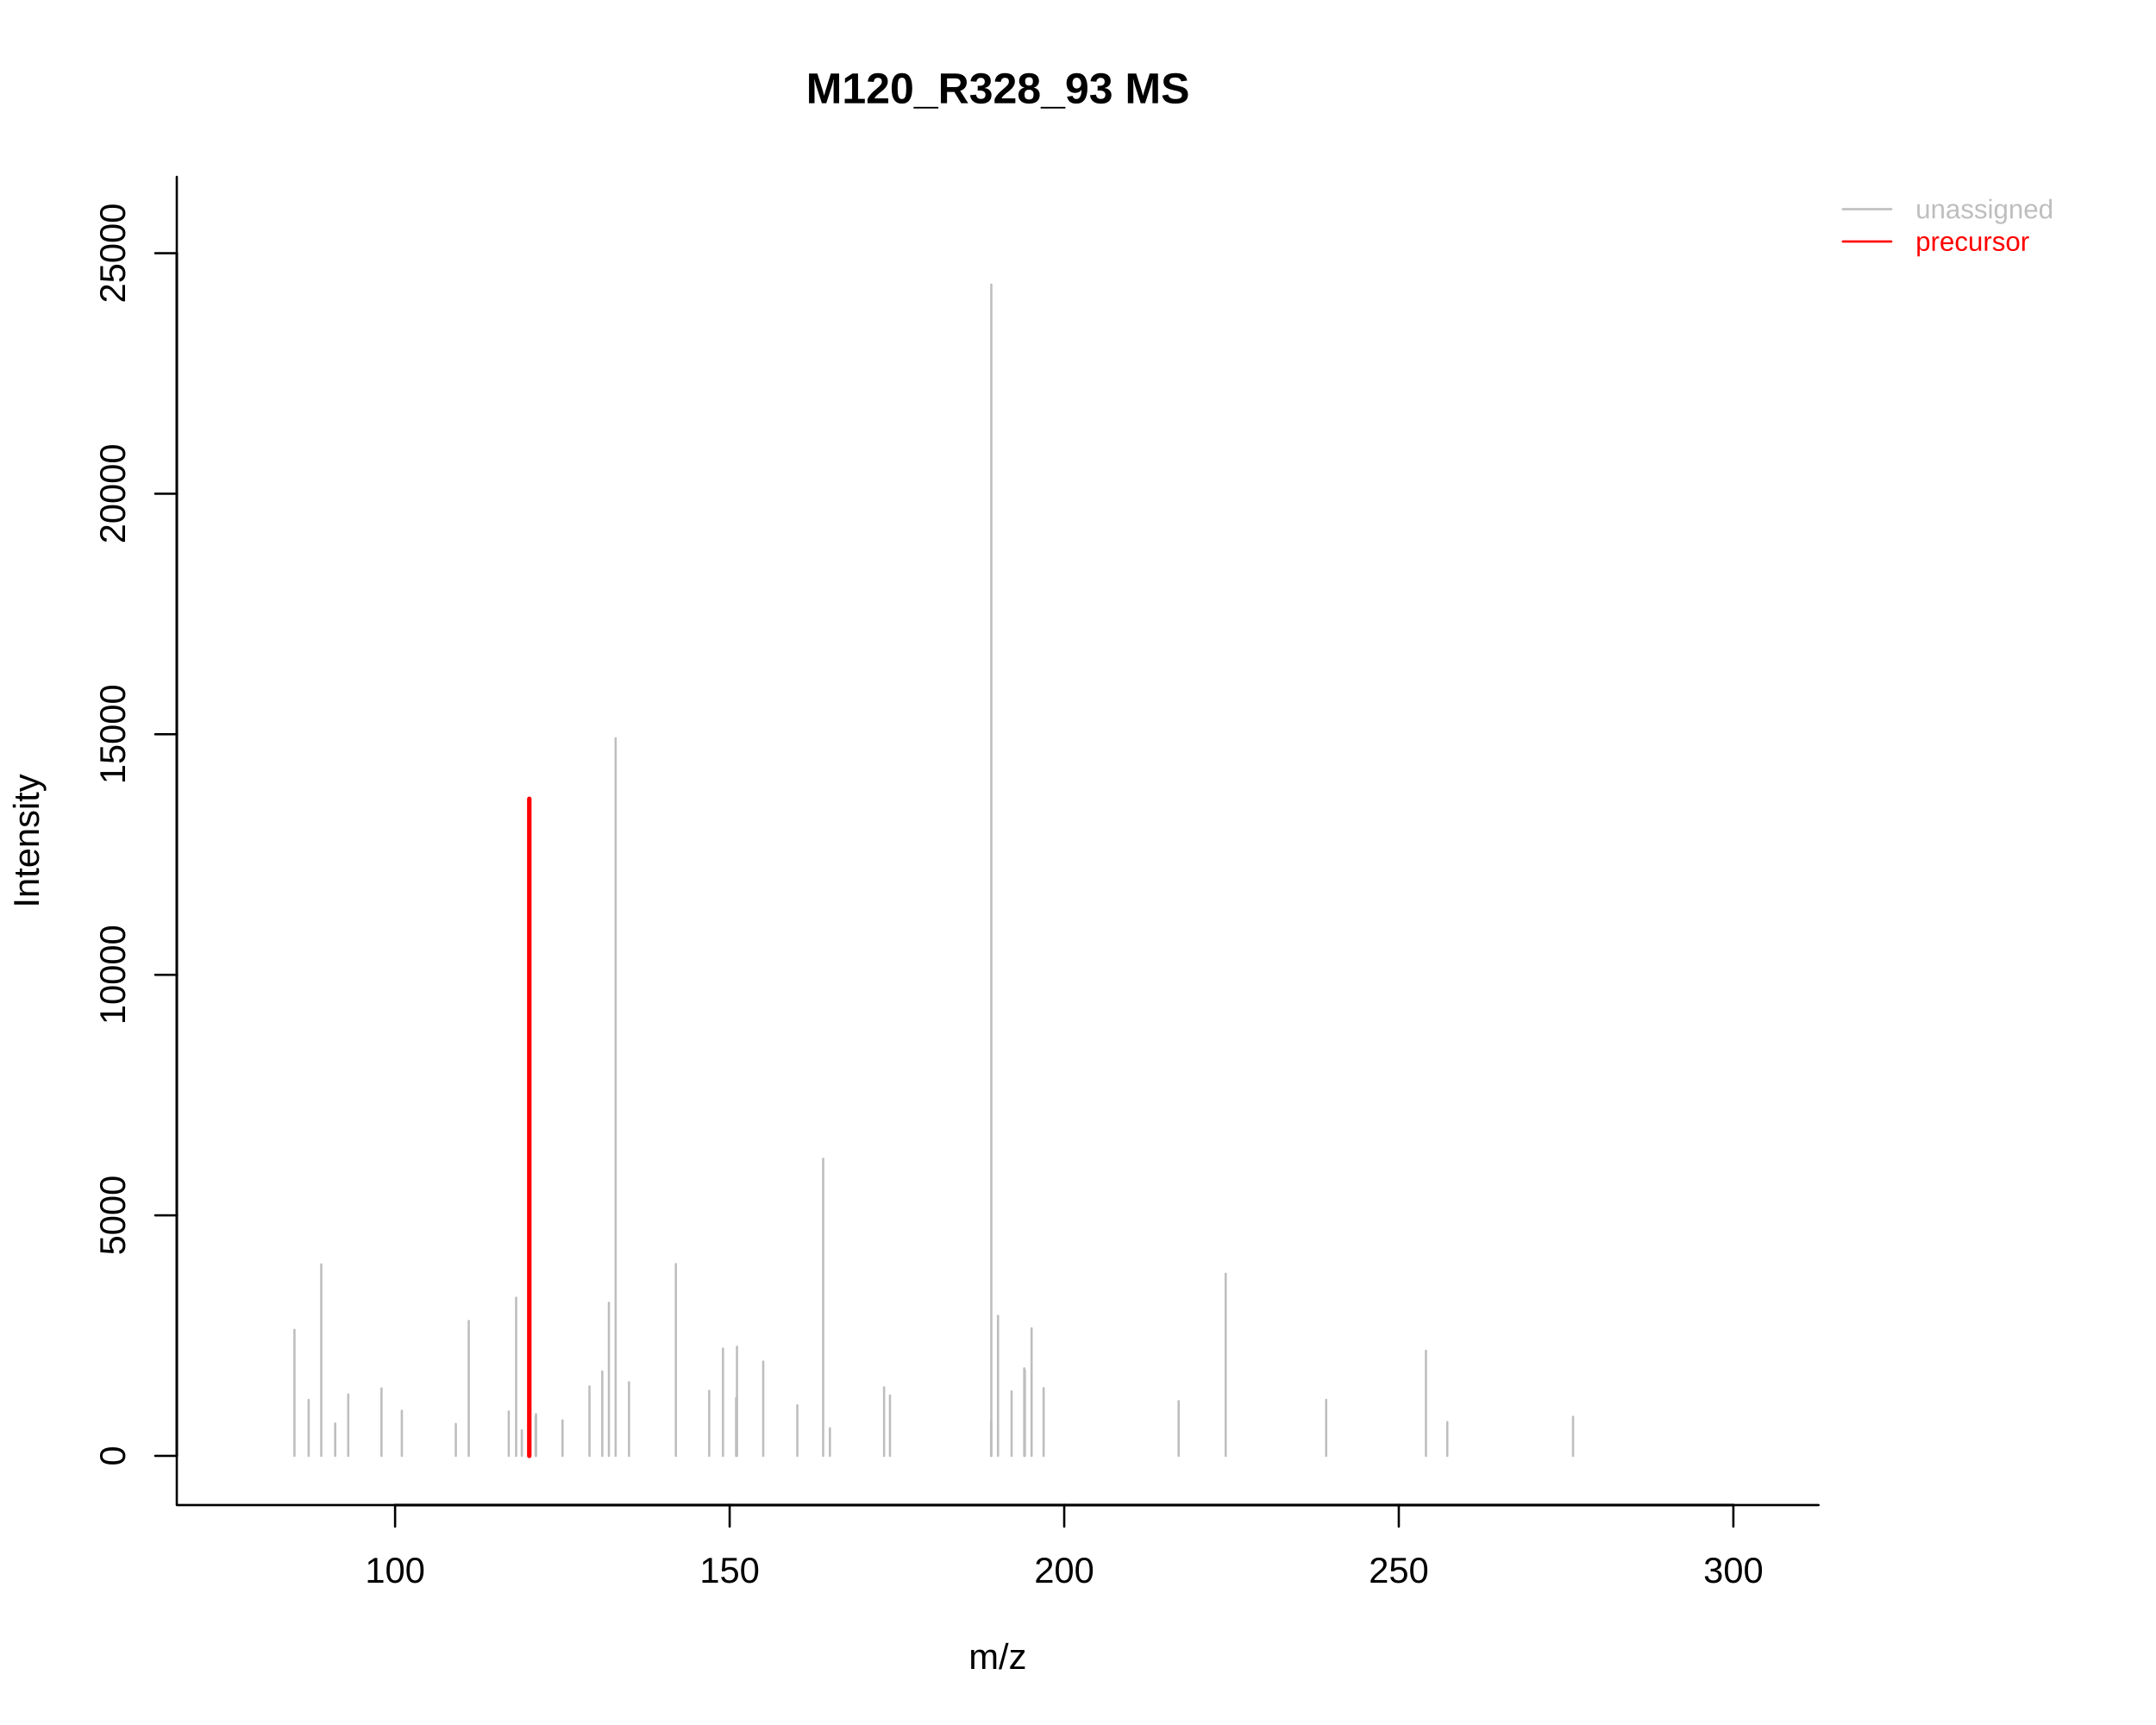
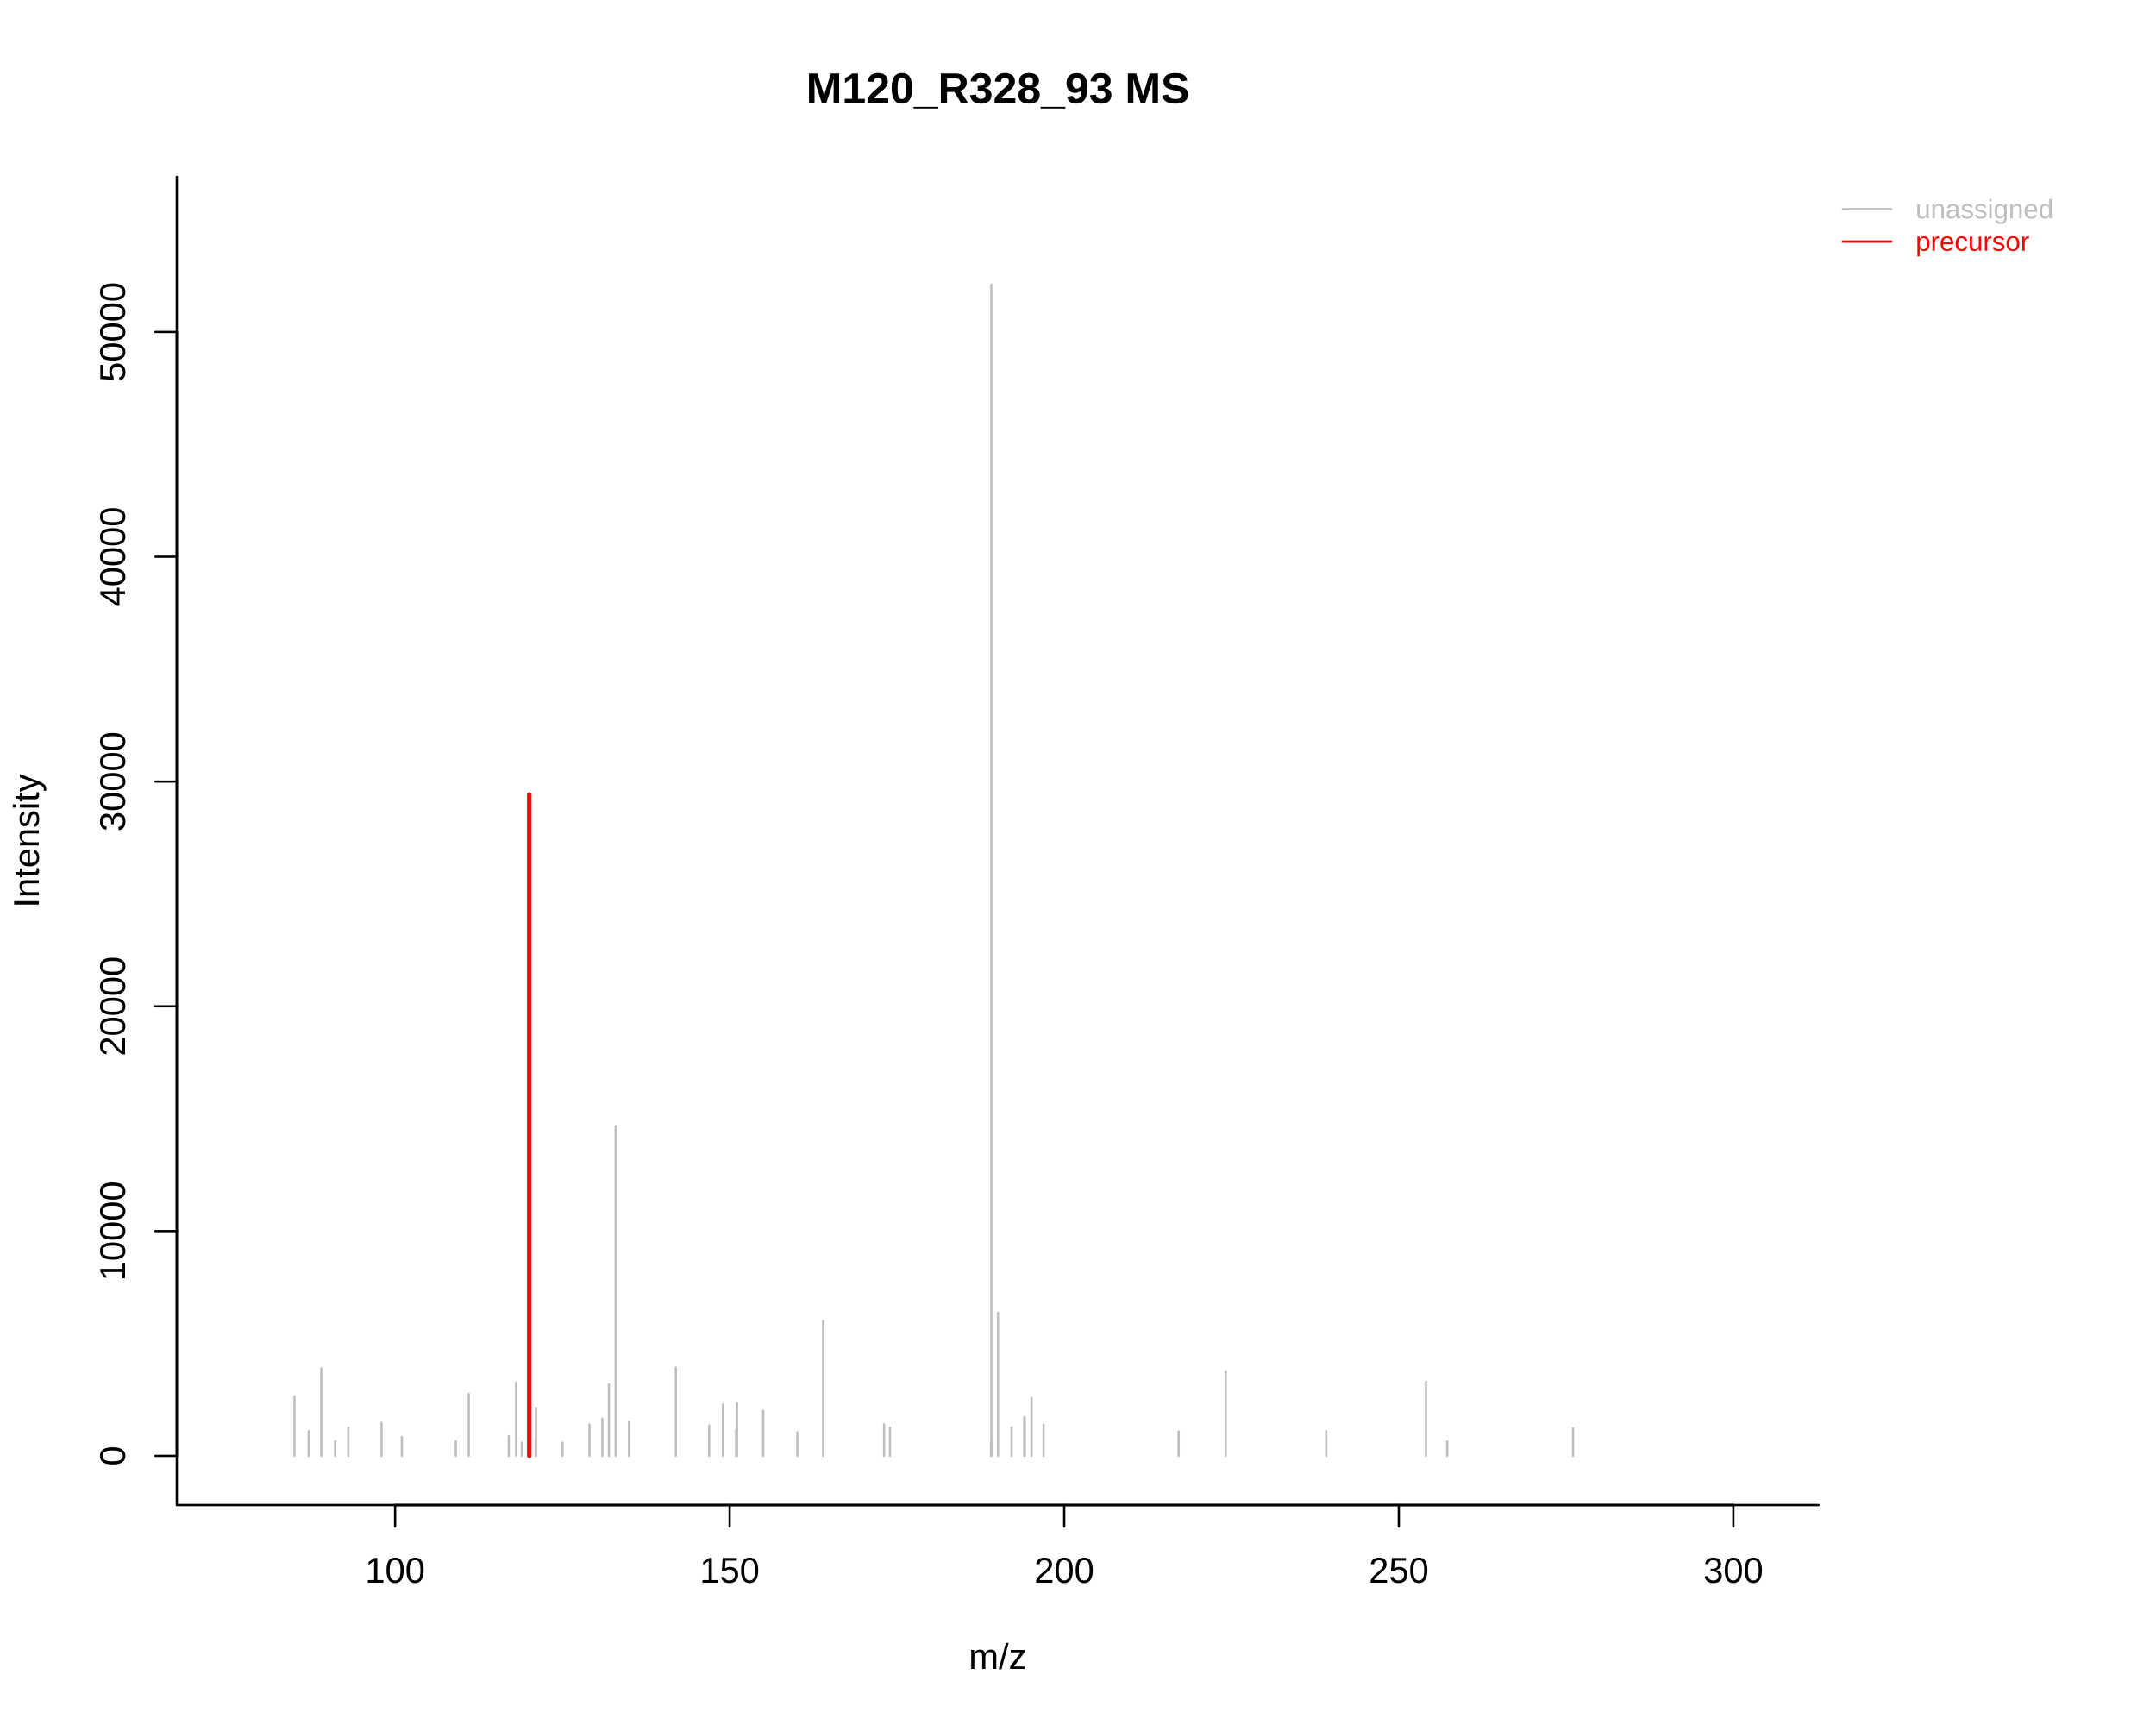
<svg xmlns="http://www.w3.org/2000/svg" viewBox="0 0 720.00 576.00">
  <defs>
    <style type="text/css">
    line, polyline, polygon, path, rect, circle {
      fill: none;
      stroke: #000000;
      stroke-linecap: round;
      stroke-linejoin: round;
      stroke-miterlimit: 10.00;
    }
  </style>
  </defs>
  <rect width="100%" height="100%" style="stroke: none; fill: #FFFFFF;" />
  <line x1="131.94" y1="502.56" x2="578.86" y2="502.56" style="stroke-width: 0.75;" />
  <line x1="131.94" y1="502.56" x2="131.94" y2="509.76" style="stroke-width: 0.75;" />
  <line x1="243.67" y1="502.56" x2="243.67" y2="509.76" style="stroke-width: 0.75;" />
  <line x1="355.40" y1="502.56" x2="355.40" y2="509.76" style="stroke-width: 0.75;" />
  <line x1="467.13" y1="502.56" x2="467.13" y2="509.76" style="stroke-width: 0.75;" />
  <line x1="578.86" y1="502.56" x2="578.86" y2="509.76" style="stroke-width: 0.75;" />
  <text x="121.93" y="528.48" style="font-size: 12.00px; font-family: Liberation Sans;" textLength="20.02px" lengthAdjust="spacingAndGlyphs">100</text>
  <text x="233.66" y="528.48" style="font-size: 12.00px; font-family: Liberation Sans;" textLength="20.02px" lengthAdjust="spacingAndGlyphs">150</text>
  <text x="345.39" y="528.48" style="font-size: 12.00px; font-family: Liberation Sans;" textLength="20.02px" lengthAdjust="spacingAndGlyphs">200</text>
  <text x="457.12" y="528.48" style="font-size: 12.00px; font-family: Liberation Sans;" textLength="20.02px" lengthAdjust="spacingAndGlyphs">250</text>
  <text x="568.85" y="528.48" style="font-size: 12.00px; font-family: Liberation Sans;" textLength="20.02px" lengthAdjust="spacingAndGlyphs">300</text>
-   <line x1="59.04" y1="486.13" x2="59.04" y2="84.55" style="stroke-width: 0.75;" />
+   <line x1="59.04" y1="486.13" x2="59.04" y2="110.86" style="stroke-width: 0.75;" />
  <line x1="59.04" y1="486.13" x2="51.84" y2="486.13" style="stroke-width: 0.75;" />
-   <line x1="59.04" y1="405.82" x2="51.84" y2="405.82" style="stroke-width: 0.75;" />
-   <line x1="59.04" y1="325.50" x2="51.84" y2="325.50" style="stroke-width: 0.75;" />
-   <line x1="59.04" y1="245.18" x2="51.84" y2="245.18" style="stroke-width: 0.75;" />
-   <line x1="59.04" y1="164.86" x2="51.84" y2="164.86" style="stroke-width: 0.75;" />
-   <line x1="59.04" y1="84.55" x2="51.84" y2="84.55" style="stroke-width: 0.75;" />
+   <line x1="59.04" y1="411.08" x2="51.84" y2="411.08" style="stroke-width: 0.75;" />
+   <line x1="59.04" y1="336.02" x2="51.84" y2="336.02" style="stroke-width: 0.75;" />
+   <line x1="59.04" y1="260.97" x2="51.84" y2="260.97" style="stroke-width: 0.75;" />
+   <line x1="59.04" y1="185.91" x2="51.84" y2="185.91" style="stroke-width: 0.75;" />
+   <line x1="59.04" y1="110.86" x2="51.84" y2="110.86" style="stroke-width: 0.75;" />
  <text transform="translate(41.76,489.47) rotate(-90)" style="font-size: 12.00px; font-family: Liberation Sans;" textLength="6.67px" lengthAdjust="spacingAndGlyphs">0</text>
-   <text transform="translate(41.76,419.16) rotate(-90)" style="font-size: 12.00px; font-family: Liberation Sans;" textLength="26.69px" lengthAdjust="spacingAndGlyphs">5000</text>
-   <text transform="translate(41.76,342.18) rotate(-90)" style="font-size: 12.00px; font-family: Liberation Sans;" textLength="33.36px" lengthAdjust="spacingAndGlyphs">10000</text>
-   <text transform="translate(41.76,261.86) rotate(-90)" style="font-size: 12.00px; font-family: Liberation Sans;" textLength="33.36px" lengthAdjust="spacingAndGlyphs">15000</text>
-   <text transform="translate(41.76,181.54) rotate(-90)" style="font-size: 12.00px; font-family: Liberation Sans;" textLength="33.36px" lengthAdjust="spacingAndGlyphs">20000</text>
-   <text transform="translate(41.76,101.23) rotate(-90)" style="font-size: 12.00px; font-family: Liberation Sans;" textLength="33.36px" lengthAdjust="spacingAndGlyphs">25000</text>
+   <text transform="translate(41.76,427.76) rotate(-90)" style="font-size: 12.00px; font-family: Liberation Sans;" textLength="33.36px" lengthAdjust="spacingAndGlyphs">10000</text>
+   <text transform="translate(41.76,352.70) rotate(-90)" style="font-size: 12.00px; font-family: Liberation Sans;" textLength="33.36px" lengthAdjust="spacingAndGlyphs">20000</text>
+   <text transform="translate(41.76,277.65) rotate(-90)" style="font-size: 12.00px; font-family: Liberation Sans;" textLength="33.36px" lengthAdjust="spacingAndGlyphs">30000</text>
+   <text transform="translate(41.76,202.59) rotate(-90)" style="font-size: 12.00px; font-family: Liberation Sans;" textLength="33.36px" lengthAdjust="spacingAndGlyphs">40000</text>
+   <text transform="translate(41.76,127.54) rotate(-90)" style="font-size: 12.00px; font-family: Liberation Sans;" textLength="33.36px" lengthAdjust="spacingAndGlyphs">50000</text>
  <polyline points="59.04,59.04 59.04,502.56 607.31,502.56 " style="stroke-width: 0.75;" />
  <defs>
    <clipPath id="cpMC4wMHw2MzcuNTV8NTc2LjAwfDAuMDA=">
      <rect x="0.00" y="0.00" width="637.55" height="576.00" />
    </clipPath>
  </defs>
  <g clip-path="url(#cpMC4wMHw2MzcuNTV8NTc2LjAwfDAuMDA=)">
    <text x="269.20" y="34.47" style="font-size: 14.40px; font-weight: bold; font-family: Liberation Sans;" textLength="127.95px" lengthAdjust="spacingAndGlyphs">M120_R328_93 MS</text>
  </g>
  <g clip-path="url(#cpMC4wMHw2MzcuNTV8NTc2LjAwfDAuMDA=)">
    <text x="323.51" y="557.28" style="font-size: 12.00px; font-family: Liberation Sans;" textLength="19.33px" lengthAdjust="spacingAndGlyphs">m/z</text>
  </g>
  <g clip-path="url(#cpMC4wMHw2MzcuNTV8NTc2LjAwfDAuMDA=)">
    <text transform="translate(12.96,303.14) rotate(-90)" style="font-size: 12.00px; font-family: Liberation Sans;" textLength="44.67px" lengthAdjust="spacingAndGlyphs">Intensity</text>
  </g>
  <defs>
    <clipPath id="cpNTkuMDR8NjA3LjMxfDUwMi41Nnw1OS4wNA==">
      <rect x="59.04" y="59.04" width="548.27" height="443.52" />
    </clipPath>
  </defs>
-   <line x1="98.33" y1="486.13" x2="98.33" y2="444.05" style="stroke-width: 0.75; stroke: #BEBEBE;" clip-path="url(#cpNTkuMDR8NjA3LjMxfDUwMi41Nnw1OS4wNA==)" />
-   <line x1="103.07" y1="486.13" x2="103.07" y2="467.46" style="stroke-width: 0.75; stroke: #BEBEBE;" clip-path="url(#cpNTkuMDR8NjA3LjMxfDUwMi41Nnw1OS4wNA==)" />
-   <line x1="107.29" y1="486.13" x2="107.29" y2="422.20" style="stroke-width: 0.75; stroke: #BEBEBE;" clip-path="url(#cpNTkuMDR8NjA3LjMxfDUwMi41Nnw1OS4wNA==)" />
-   <line x1="111.95" y1="486.13" x2="111.95" y2="475.32" style="stroke-width: 0.75; stroke: #BEBEBE;" clip-path="url(#cpNTkuMDR8NjA3LjMxfDUwMi41Nnw1OS4wNA==)" />
-   <line x1="116.30" y1="486.13" x2="116.30" y2="465.65" style="stroke-width: 0.75; stroke: #BEBEBE;" clip-path="url(#cpNTkuMDR8NjA3LjMxfDUwMi41Nnw1OS4wNA==)" />
-   <line x1="127.40" y1="486.13" x2="127.40" y2="463.59" style="stroke-width: 0.75; stroke: #BEBEBE;" clip-path="url(#cpNTkuMDR8NjA3LjMxfDUwMi41Nnw1OS4wNA==)" />
-   <line x1="134.19" y1="486.13" x2="134.19" y2="471.06" style="stroke-width: 0.75; stroke: #BEBEBE;" clip-path="url(#cpNTkuMDR8NjA3LjMxfDUwMi41Nnw1OS4wNA==)" />
-   <line x1="152.22" y1="486.13" x2="152.22" y2="475.46" style="stroke-width: 0.75; stroke: #BEBEBE;" clip-path="url(#cpNTkuMDR8NjA3LjMxfDUwMi41Nnw1OS4wNA==)" />
-   <line x1="156.54" y1="486.13" x2="156.54" y2="441.09" style="stroke-width: 0.75; stroke: #BEBEBE;" clip-path="url(#cpNTkuMDR8NjA3LjMxfDUwMi41Nnw1OS4wNA==)" />
-   <line x1="169.90" y1="486.13" x2="169.90" y2="471.31" style="stroke-width: 0.75; stroke: #BEBEBE;" clip-path="url(#cpNTkuMDR8NjA3LjMxfDUwMi41Nnw1OS4wNA==)" />
-   <line x1="172.36" y1="486.13" x2="172.36" y2="433.34" style="stroke-width: 0.75; stroke: #BEBEBE;" clip-path="url(#cpNTkuMDR8NjA3LjMxfDUwMi41Nnw1OS4wNA==)" />
-   <line x1="174.27" y1="486.13" x2="174.27" y2="477.59" style="stroke-width: 0.75; stroke: #BEBEBE;" clip-path="url(#cpNTkuMDR8NjA3LjMxfDUwMi41Nnw1OS4wNA==)" />
-   <line x1="176.76" y1="486.13" x2="176.76" y2="266.75" style="stroke-width: 1.50; stroke: #FF0000;" clip-path="url(#cpNTkuMDR8NjA3LjMxfDUwMi41Nnw1OS4wNA==)" />
-   <line x1="178.88" y1="486.13" x2="178.88" y2="472.99" style="stroke-width: 0.75; stroke: #BEBEBE;" clip-path="url(#cpNTkuMDR8NjA3LjMxfDUwMi41Nnw1OS4wNA==)" />
-   <line x1="179.00" y1="486.13" x2="179.00" y2="472.22" style="stroke-width: 0.75; stroke: #BEBEBE;" clip-path="url(#cpNTkuMDR8NjA3LjMxfDUwMi41Nnw1OS4wNA==)" />
-   <line x1="187.86" y1="486.13" x2="187.86" y2="474.28" style="stroke-width: 0.75; stroke: #BEBEBE;" clip-path="url(#cpNTkuMDR8NjA3LjMxfDUwMi41Nnw1OS4wNA==)" />
-   <line x1="196.86" y1="486.13" x2="196.86" y2="462.92" style="stroke-width: 0.75; stroke: #BEBEBE;" clip-path="url(#cpNTkuMDR8NjA3LjMxfDUwMi41Nnw1OS4wNA==)" />
-   <line x1="201.13" y1="486.13" x2="201.13" y2="457.96" style="stroke-width: 0.75; stroke: #BEBEBE;" clip-path="url(#cpNTkuMDR8NjA3LjMxfDUwMi41Nnw1OS4wNA==)" />
-   <line x1="203.34" y1="486.13" x2="203.34" y2="435.01" style="stroke-width: 0.75; stroke: #BEBEBE;" clip-path="url(#cpNTkuMDR8NjA3LjMxfDUwMi41Nnw1OS4wNA==)" />
-   <line x1="205.59" y1="486.13" x2="205.59" y2="246.50" style="stroke-width: 0.75; stroke: #BEBEBE;" clip-path="url(#cpNTkuMDR8NjA3LjMxfDUwMi41Nnw1OS4wNA==)" />
-   <line x1="210.06" y1="486.13" x2="210.06" y2="461.55" style="stroke-width: 0.75; stroke: #BEBEBE;" clip-path="url(#cpNTkuMDR8NjA3LjMxfDUwMi41Nnw1OS4wNA==)" />
-   <line x1="225.70" y1="486.13" x2="225.70" y2="422.08" style="stroke-width: 0.75; stroke: #BEBEBE;" clip-path="url(#cpNTkuMDR8NjA3LjMxfDUwMi41Nnw1OS4wNA==)" />
-   <line x1="236.83" y1="486.13" x2="236.83" y2="464.42" style="stroke-width: 0.75; stroke: #BEBEBE;" clip-path="url(#cpNTkuMDR8NjA3LjMxfDUwMi41Nnw1OS4wNA==)" />
-   <line x1="241.44" y1="486.13" x2="241.44" y2="450.33" style="stroke-width: 0.75; stroke: #BEBEBE;" clip-path="url(#cpNTkuMDR8NjA3LjMxfDUwMi41Nnw1OS4wNA==)" />
-   <line x1="245.83" y1="486.13" x2="245.83" y2="466.83" style="stroke-width: 0.75; stroke: #BEBEBE;" clip-path="url(#cpNTkuMDR8NjA3LjMxfDUwMi41Nnw1OS4wNA==)" />
-   <line x1="246.12" y1="486.13" x2="246.12" y2="449.68" style="stroke-width: 0.75; stroke: #BEBEBE;" clip-path="url(#cpNTkuMDR8NjA3LjMxfDUwMi41Nnw1OS4wNA==)" />
-   <line x1="254.88" y1="486.13" x2="254.88" y2="454.65" style="stroke-width: 0.75; stroke: #BEBEBE;" clip-path="url(#cpNTkuMDR8NjA3LjMxfDUwMi41Nnw1OS4wNA==)" />
-   <line x1="266.27" y1="486.13" x2="266.27" y2="469.24" style="stroke-width: 0.75; stroke: #BEBEBE;" clip-path="url(#cpNTkuMDR8NjA3LjMxfDUwMi41Nnw1OS4wNA==)" />
-   <line x1="274.90" y1="486.13" x2="274.90" y2="386.91" style="stroke-width: 0.75; stroke: #BEBEBE;" clip-path="url(#cpNTkuMDR8NjA3LjMxfDUwMi41Nnw1OS4wNA==)" />
-   <line x1="277.15" y1="486.13" x2="277.15" y2="476.91" style="stroke-width: 0.75; stroke: #BEBEBE;" clip-path="url(#cpNTkuMDR8NjA3LjMxfDUwMi41Nnw1OS4wNA==)" />
-   <line x1="295.24" y1="486.13" x2="295.24" y2="463.26" style="stroke-width: 0.75; stroke: #BEBEBE;" clip-path="url(#cpNTkuMDR8NjA3LjMxfDUwMi41Nnw1OS4wNA==)" />
-   <line x1="297.21" y1="486.13" x2="297.21" y2="465.97" style="stroke-width: 0.75; stroke: #BEBEBE;" clip-path="url(#cpNTkuMDR8NjA3LjMxfDUwMi41Nnw1OS4wNA==)" />
-   <line x1="330.97" y1="486.13" x2="330.97" y2="474.62" style="stroke-width: 0.75; stroke: #BEBEBE;" clip-path="url(#cpNTkuMDR8NjA3LjMxfDUwMi41Nnw1OS4wNA==)" />
+   <line x1="98.33" y1="486.13" x2="98.33" y2="466.29" style="stroke-width: 0.75; stroke: #BEBEBE;" clip-path="url(#cpNTkuMDR8NjA3LjMxfDUwMi41Nnw1OS4wNA==)" />
+   <line x1="103.07" y1="486.13" x2="103.07" y2="477.87" style="stroke-width: 0.75; stroke: #BEBEBE;" clip-path="url(#cpNTkuMDR8NjA3LjMxfDUwMi41Nnw1OS4wNA==)" />
+   <line x1="107.29" y1="486.13" x2="107.29" y2="456.85" style="stroke-width: 0.75; stroke: #BEBEBE;" clip-path="url(#cpNTkuMDR8NjA3LjMxfDUwMi41Nnw1OS4wNA==)" />
+   <line x1="111.95" y1="486.13" x2="111.95" y2="481.19" style="stroke-width: 0.75; stroke: #BEBEBE;" clip-path="url(#cpNTkuMDR8NjA3LjMxfDUwMi41Nnw1OS4wNA==)" />
+   <line x1="116.30" y1="486.13" x2="116.30" y2="476.74" style="stroke-width: 0.75; stroke: #BEBEBE;" clip-path="url(#cpNTkuMDR8NjA3LjMxfDUwMi41Nnw1OS4wNA==)" />
+   <line x1="127.40" y1="486.13" x2="127.40" y2="475.10" style="stroke-width: 0.75; stroke: #BEBEBE;" clip-path="url(#cpNTkuMDR8NjA3LjMxfDUwMi41Nnw1OS4wNA==)" />
+   <line x1="134.19" y1="486.13" x2="134.19" y2="479.86" style="stroke-width: 0.75; stroke: #BEBEBE;" clip-path="url(#cpNTkuMDR8NjA3LjMxfDUwMi41Nnw1OS4wNA==)" />
+   <line x1="152.22" y1="486.13" x2="152.22" y2="481.20" style="stroke-width: 0.75; stroke: #BEBEBE;" clip-path="url(#cpNTkuMDR8NjA3LjMxfDUwMi41Nnw1OS4wNA==)" />
+   <line x1="156.54" y1="486.13" x2="156.54" y2="465.43" style="stroke-width: 0.75; stroke: #BEBEBE;" clip-path="url(#cpNTkuMDR8NjA3LjMxfDUwMi41Nnw1OS4wNA==)" />
+   <line x1="169.90" y1="486.13" x2="169.90" y2="479.59" style="stroke-width: 0.75; stroke: #BEBEBE;" clip-path="url(#cpNTkuMDR8NjA3LjMxfDUwMi41Nnw1OS4wNA==)" />
+   <line x1="172.36" y1="486.13" x2="172.36" y2="461.63" style="stroke-width: 0.75; stroke: #BEBEBE;" clip-path="url(#cpNTkuMDR8NjA3LjMxfDUwMi41Nnw1OS4wNA==)" />
+   <line x1="174.27" y1="486.13" x2="174.27" y2="481.70" style="stroke-width: 0.75; stroke: #BEBEBE;" clip-path="url(#cpNTkuMDR8NjA3LjMxfDUwMi41Nnw1OS4wNA==)" />
+   <line x1="176.76" y1="486.13" x2="176.76" y2="265.33" style="stroke-width: 1.50; stroke: #FF0000;" clip-path="url(#cpNTkuMDR8NjA3LjMxfDUwMi41Nnw1OS4wNA==)" />
+   <line x1="178.88" y1="486.13" x2="178.88" y2="480.10" style="stroke-width: 0.75; stroke: #BEBEBE;" clip-path="url(#cpNTkuMDR8NjA3LjMxfDUwMi41Nnw1OS4wNA==)" />
+   <line x1="179.00" y1="486.13" x2="179.00" y2="470.08" style="stroke-width: 0.75; stroke: #BEBEBE;" clip-path="url(#cpNTkuMDR8NjA3LjMxfDUwMi41Nnw1OS4wNA==)" />
+   <line x1="187.86" y1="486.13" x2="187.86" y2="481.62" style="stroke-width: 0.75; stroke: #BEBEBE;" clip-path="url(#cpNTkuMDR8NjA3LjMxfDUwMi41Nnw1OS4wNA==)" />
+   <line x1="196.86" y1="486.13" x2="196.86" y2="475.64" style="stroke-width: 0.75; stroke: #BEBEBE;" clip-path="url(#cpNTkuMDR8NjA3LjMxfDUwMi41Nnw1OS4wNA==)" />
+   <line x1="201.13" y1="486.13" x2="201.13" y2="473.68" style="stroke-width: 0.75; stroke: #BEBEBE;" clip-path="url(#cpNTkuMDR8NjA3LjMxfDUwMi41Nnw1OS4wNA==)" />
+   <line x1="203.34" y1="486.13" x2="203.34" y2="462.23" style="stroke-width: 0.75; stroke: #BEBEBE;" clip-path="url(#cpNTkuMDR8NjA3LjMxfDUwMi41Nnw1OS4wNA==)" />
+   <line x1="205.59" y1="486.13" x2="205.59" y2="376.02" style="stroke-width: 0.75; stroke: #BEBEBE;" clip-path="url(#cpNTkuMDR8NjA3LjMxfDUwMi41Nnw1OS4wNA==)" />
+   <line x1="210.06" y1="486.13" x2="210.06" y2="474.70" style="stroke-width: 0.75; stroke: #BEBEBE;" clip-path="url(#cpNTkuMDR8NjA3LjMxfDUwMi41Nnw1OS4wNA==)" />
+   <line x1="225.70" y1="486.13" x2="225.70" y2="456.67" style="stroke-width: 0.75; stroke: #BEBEBE;" clip-path="url(#cpNTkuMDR8NjA3LjMxfDUwMi41Nnw1OS4wNA==)" />
+   <line x1="236.83" y1="486.13" x2="236.83" y2="475.96" style="stroke-width: 0.75; stroke: #BEBEBE;" clip-path="url(#cpNTkuMDR8NjA3LjMxfDUwMi41Nnw1OS4wNA==)" />
+   <line x1="241.44" y1="486.13" x2="241.44" y2="468.96" style="stroke-width: 0.75; stroke: #BEBEBE;" clip-path="url(#cpNTkuMDR8NjA3LjMxfDUwMi41Nnw1OS4wNA==)" />
+   <line x1="245.83" y1="486.13" x2="245.83" y2="477.49" style="stroke-width: 0.75; stroke: #BEBEBE;" clip-path="url(#cpNTkuMDR8NjA3LjMxfDUwMi41Nnw1OS4wNA==)" />
+   <line x1="246.12" y1="486.13" x2="246.12" y2="468.51" style="stroke-width: 0.75; stroke: #BEBEBE;" clip-path="url(#cpNTkuMDR8NjA3LjMxfDUwMi41Nnw1OS4wNA==)" />
+   <line x1="254.88" y1="486.13" x2="254.88" y2="471.07" style="stroke-width: 0.75; stroke: #BEBEBE;" clip-path="url(#cpNTkuMDR8NjA3LjMxfDUwMi41Nnw1OS4wNA==)" />
+   <line x1="266.27" y1="486.13" x2="266.27" y2="478.27" style="stroke-width: 0.75; stroke: #BEBEBE;" clip-path="url(#cpNTkuMDR8NjA3LjMxfDUwMi41Nnw1OS4wNA==)" />
+   <line x1="274.90" y1="486.13" x2="274.90" y2="441.07" style="stroke-width: 0.75; stroke: #BEBEBE;" clip-path="url(#cpNTkuMDR8NjA3LjMxfDUwMi41Nnw1OS4wNA==)" />
+   <line x1="295.24" y1="486.13" x2="295.24" y2="475.64" style="stroke-width: 0.75; stroke: #BEBEBE;" clip-path="url(#cpNTkuMDR8NjA3LjMxfDUwMi41Nnw1OS4wNA==)" />
+   <line x1="297.21" y1="486.13" x2="297.21" y2="476.74" style="stroke-width: 0.75; stroke: #BEBEBE;" clip-path="url(#cpNTkuMDR8NjA3LjMxfDUwMi41Nnw1OS4wNA==)" />
+   <line x1="330.97" y1="486.13" x2="330.97" y2="481.22" style="stroke-width: 0.75; stroke: #BEBEBE;" clip-path="url(#cpNTkuMDR8NjA3LjMxfDUwMi41Nnw1OS4wNA==)" />
  <line x1="331.05" y1="486.13" x2="331.05" y2="95.02" style="stroke-width: 0.75; stroke: #BEBEBE;" clip-path="url(#cpNTkuMDR8NjA3LjMxfDUwMi41Nnw1OS4wNA==)" />
-   <line x1="333.29" y1="486.13" x2="333.29" y2="439.36" style="stroke-width: 0.75; stroke: #BEBEBE;" clip-path="url(#cpNTkuMDR8NjA3LjMxfDUwMi41Nnw1OS4wNA==)" />
-   <line x1="337.83" y1="486.13" x2="337.83" y2="464.61" style="stroke-width: 0.75; stroke: #BEBEBE;" clip-path="url(#cpNTkuMDR8NjA3LjMxfDUwMi41Nnw1OS4wNA==)" />
-   <line x1="342.05" y1="486.13" x2="342.05" y2="456.91" style="stroke-width: 0.75; stroke: #BEBEBE;" clip-path="url(#cpNTkuMDR8NjA3LjMxfDUwMi41Nnw1OS4wNA==)" />
-   <line x1="342.25" y1="486.13" x2="342.25" y2="457.57" style="stroke-width: 0.75; stroke: #BEBEBE;" clip-path="url(#cpNTkuMDR8NjA3LjMxfDUwMi41Nnw1OS4wNA==)" />
-   <line x1="344.50" y1="486.13" x2="344.50" y2="443.57" style="stroke-width: 0.75; stroke: #BEBEBE;" clip-path="url(#cpNTkuMDR8NjA3LjMxfDUwMi41Nnw1OS4wNA==)" />
-   <line x1="348.52" y1="486.13" x2="348.52" y2="463.51" style="stroke-width: 0.75; stroke: #BEBEBE;" clip-path="url(#cpNTkuMDR8NjA3LjMxfDUwMi41Nnw1OS4wNA==)" />
-   <line x1="393.62" y1="486.13" x2="393.62" y2="467.85" style="stroke-width: 0.75; stroke: #BEBEBE;" clip-path="url(#cpNTkuMDR8NjA3LjMxfDUwMi41Nnw1OS4wNA==)" />
-   <line x1="409.32" y1="486.13" x2="409.32" y2="425.33" style="stroke-width: 0.75; stroke: #BEBEBE;" clip-path="url(#cpNTkuMDR8NjA3LjMxfDUwMi41Nnw1OS4wNA==)" />
-   <line x1="442.88" y1="486.13" x2="442.88" y2="467.44" style="stroke-width: 0.75; stroke: #BEBEBE;" clip-path="url(#cpNTkuMDR8NjA3LjMxfDUwMi41Nnw1OS4wNA==)" />
-   <line x1="476.20" y1="486.13" x2="476.20" y2="451.03" style="stroke-width: 0.75; stroke: #BEBEBE;" clip-path="url(#cpNTkuMDR8NjA3LjMxfDUwMi41Nnw1OS4wNA==)" />
-   <line x1="483.32" y1="486.13" x2="483.32" y2="474.86" style="stroke-width: 0.75; stroke: #BEBEBE;" clip-path="url(#cpNTkuMDR8NjA3LjMxfDUwMi41Nnw1OS4wNA==)" />
-   <line x1="525.32" y1="486.13" x2="525.32" y2="473.09" style="stroke-width: 0.75; stroke: #BEBEBE;" clip-path="url(#cpNTkuMDR8NjA3LjMxfDUwMi41Nnw1OS4wNA==)" />
+   <line x1="333.29" y1="486.13" x2="333.29" y2="438.32" style="stroke-width: 0.75; stroke: #BEBEBE;" clip-path="url(#cpNTkuMDR8NjA3LjMxfDUwMi41Nnw1OS4wNA==)" />
+   <line x1="337.83" y1="486.13" x2="337.83" y2="476.57" style="stroke-width: 0.75; stroke: #BEBEBE;" clip-path="url(#cpNTkuMDR8NjA3LjMxfDUwMi41Nnw1OS4wNA==)" />
+   <line x1="342.05" y1="486.13" x2="342.05" y2="473.18" style="stroke-width: 0.75; stroke: #BEBEBE;" clip-path="url(#cpNTkuMDR8NjA3LjMxfDUwMi41Nnw1OS4wNA==)" />
+   <line x1="342.25" y1="486.13" x2="342.25" y2="473.53" style="stroke-width: 0.75; stroke: #BEBEBE;" clip-path="url(#cpNTkuMDR8NjA3LjMxfDUwMi41Nnw1OS4wNA==)" />
+   <line x1="344.50" y1="486.13" x2="344.50" y2="466.77" style="stroke-width: 0.75; stroke: #BEBEBE;" clip-path="url(#cpNTkuMDR8NjA3LjMxfDUwMi41Nnw1OS4wNA==)" />
+   <line x1="348.52" y1="486.13" x2="348.52" y2="475.77" style="stroke-width: 0.75; stroke: #BEBEBE;" clip-path="url(#cpNTkuMDR8NjA3LjMxfDUwMi41Nnw1OS4wNA==)" />
+   <line x1="393.62" y1="486.13" x2="393.62" y2="477.95" style="stroke-width: 0.75; stroke: #BEBEBE;" clip-path="url(#cpNTkuMDR8NjA3LjMxfDUwMi41Nnw1OS4wNA==)" />
+   <line x1="409.32" y1="486.13" x2="409.32" y2="457.93" style="stroke-width: 0.75; stroke: #BEBEBE;" clip-path="url(#cpNTkuMDR8NjA3LjMxfDUwMi41Nnw1OS4wNA==)" />
+   <line x1="442.88" y1="486.13" x2="442.88" y2="477.79" style="stroke-width: 0.75; stroke: #BEBEBE;" clip-path="url(#cpNTkuMDR8NjA3LjMxfDUwMi41Nnw1OS4wNA==)" />
+   <line x1="476.20" y1="486.13" x2="476.20" y2="461.34" style="stroke-width: 0.75; stroke: #BEBEBE;" clip-path="url(#cpNTkuMDR8NjA3LjMxfDUwMi41Nnw1OS4wNA==)" />
+   <line x1="483.32" y1="486.13" x2="483.32" y2="481.30" style="stroke-width: 0.75; stroke: #BEBEBE;" clip-path="url(#cpNTkuMDR8NjA3LjMxfDUwMi41Nnw1OS4wNA==)" />
+   <line x1="525.32" y1="486.13" x2="525.32" y2="476.94" style="stroke-width: 0.75; stroke: #BEBEBE;" clip-path="url(#cpNTkuMDR8NjA3LjMxfDUwMi41Nnw1OS4wNA==)" />
  <defs>
    <clipPath id="cpMC4wMHw3MjAuMDB8NTc2LjAwfDAuMDA=">
      <rect x="0.00" y="0.00" width="720.00" height="576.00" />
    </clipPath>
  </defs>
  <line x1="615.41" y1="69.84" x2="631.61" y2="69.84" style="stroke-width: 0.75; stroke: #BEBEBE;" clip-path="url(#cpMC4wMHw3MjAuMDB8NTc2LjAwfDAuMDA=)" />
  <line x1="615.41" y1="80.64" x2="631.61" y2="80.64" style="stroke-width: 0.75; stroke: #FF0000;" clip-path="url(#cpMC4wMHw3MjAuMDB8NTc2LjAwfDAuMDA=)" />
  <g clip-path="url(#cpMC4wMHw3MjAuMDB8NTc2LjAwfDAuMDA=)">
    <text x="639.71" y="72.93" style="font-size: 9.00px; fill: #BEBEBE; font-family: Liberation Sans;" textLength="46.00px" lengthAdjust="spacingAndGlyphs">unassigned</text>
  </g>
  <g clip-path="url(#cpMC4wMHw3MjAuMDB8NTc2LjAwfDAuMDA=)">
    <text x="639.71" y="83.73" style="font-size: 9.00px; fill: #FF0000; font-family: Liberation Sans;" textLength="38.00px" lengthAdjust="spacingAndGlyphs">precursor</text>
  </g>
</svg>
